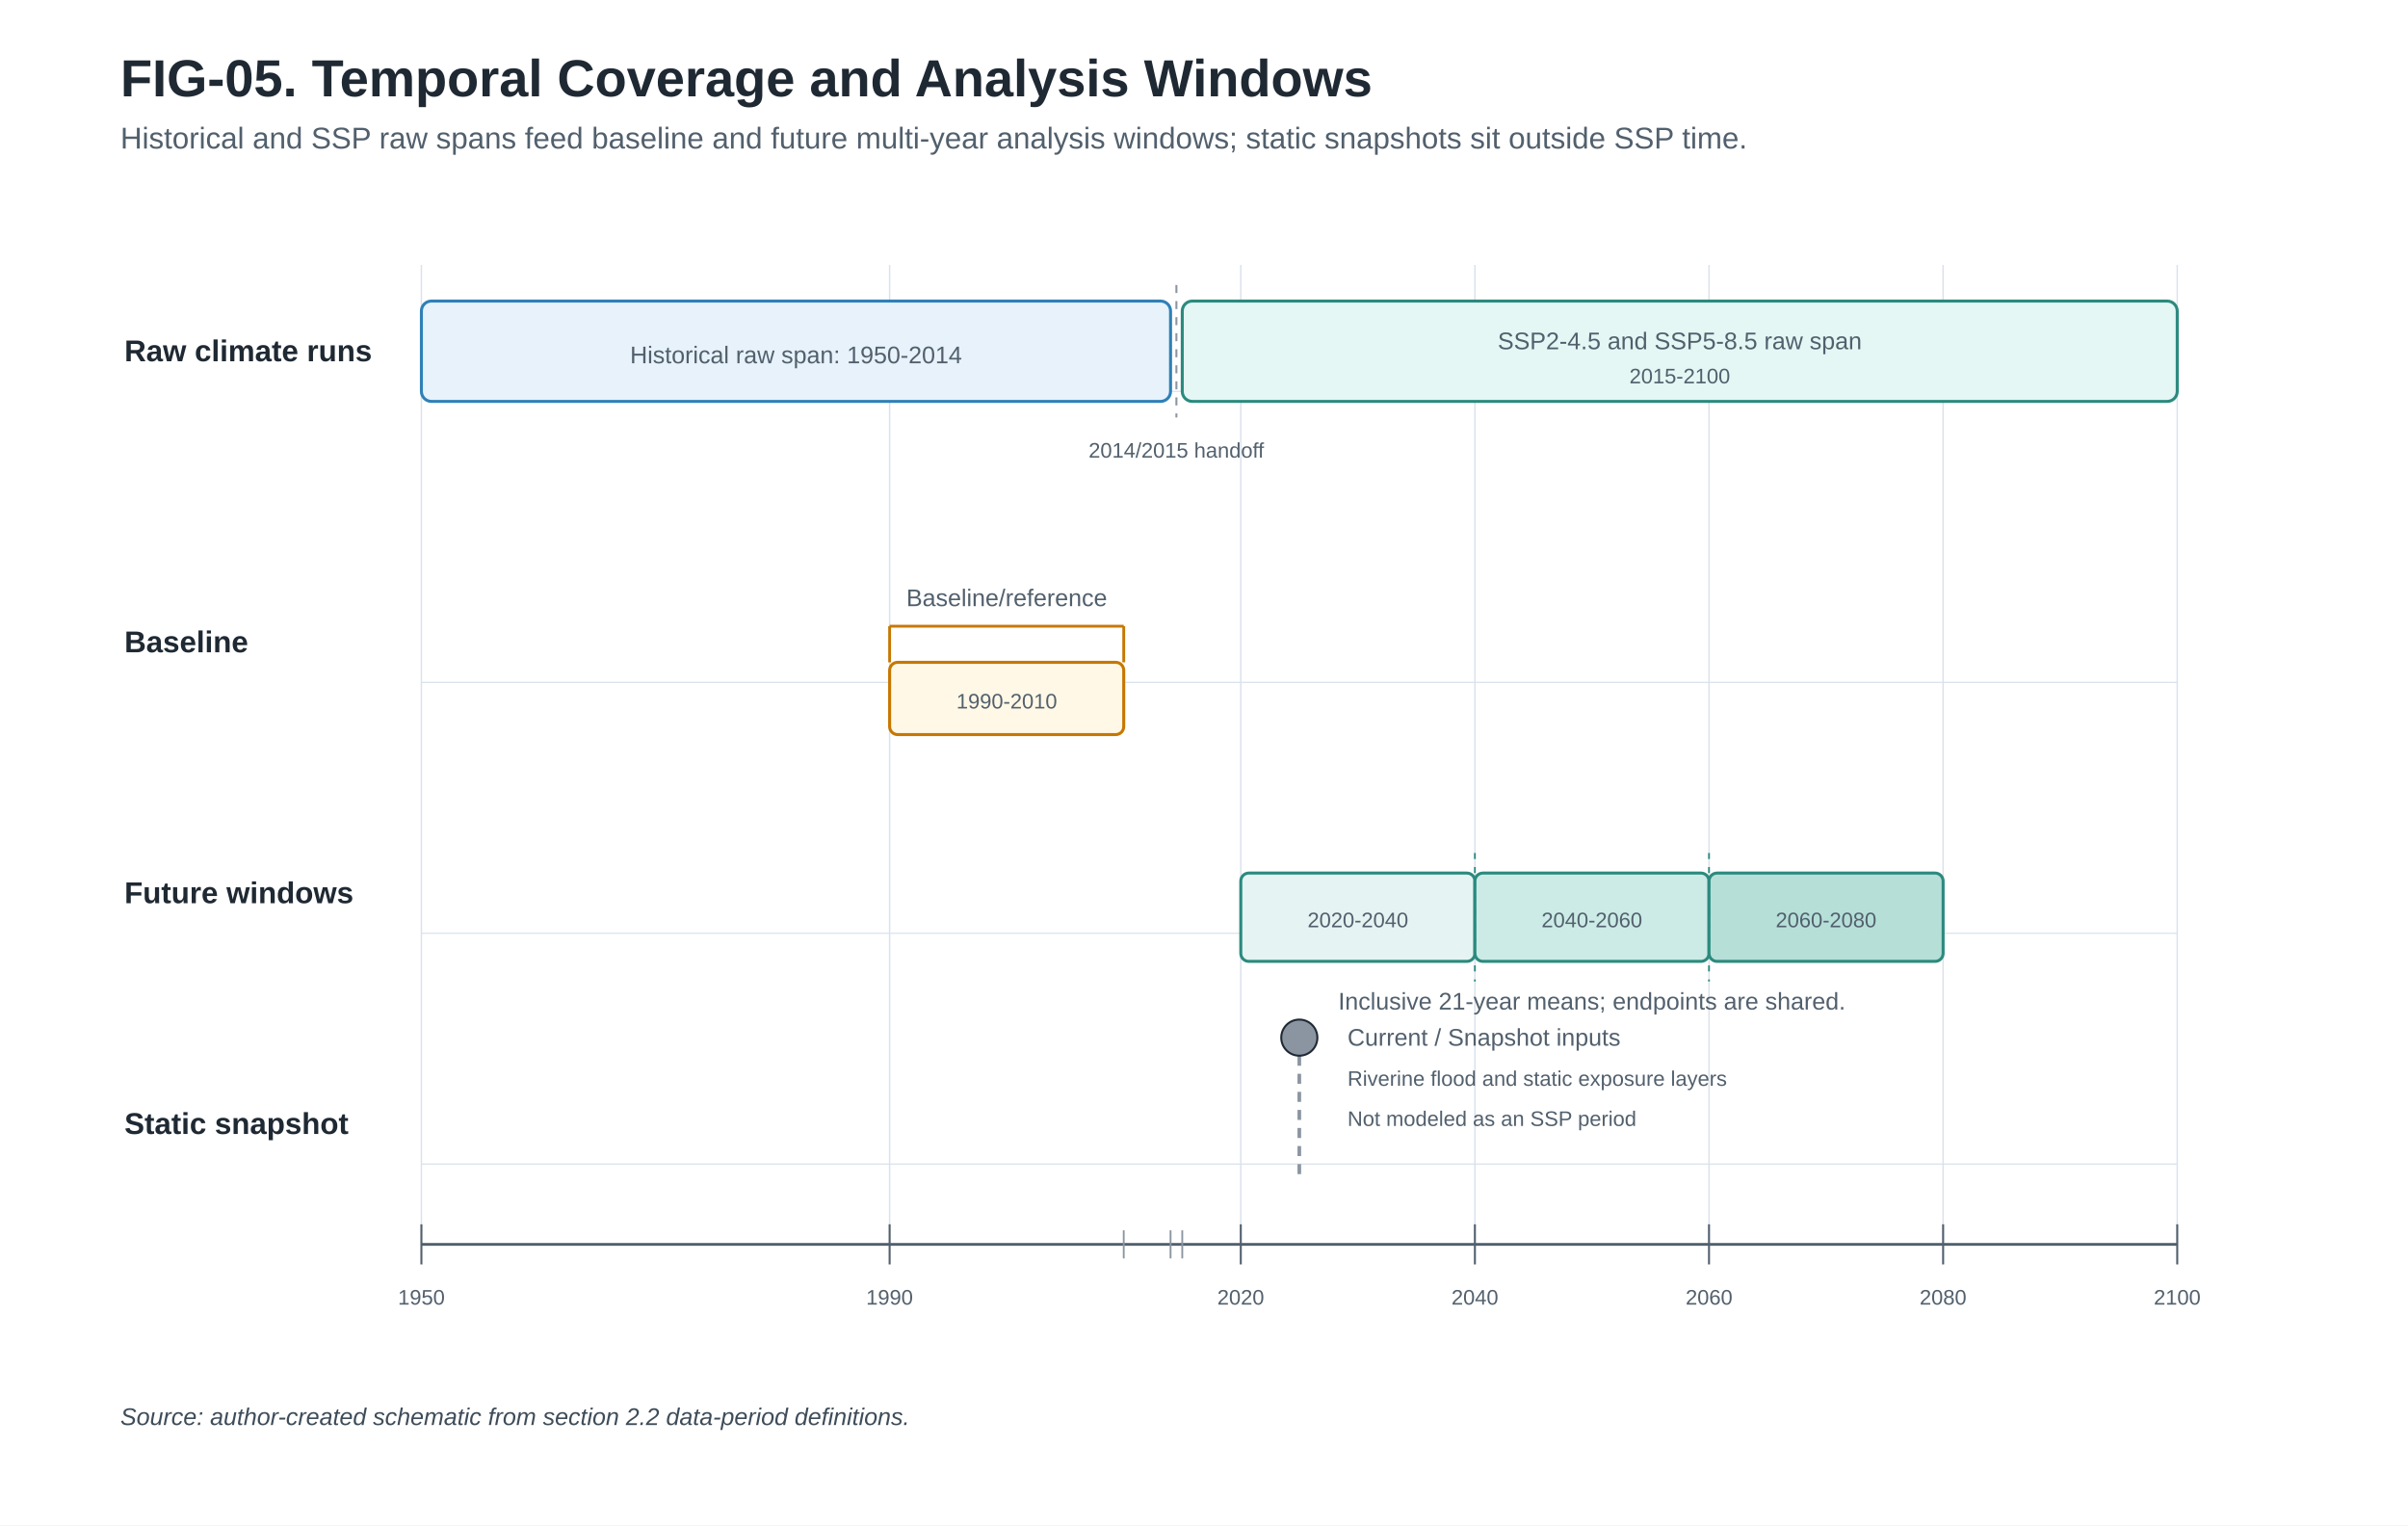
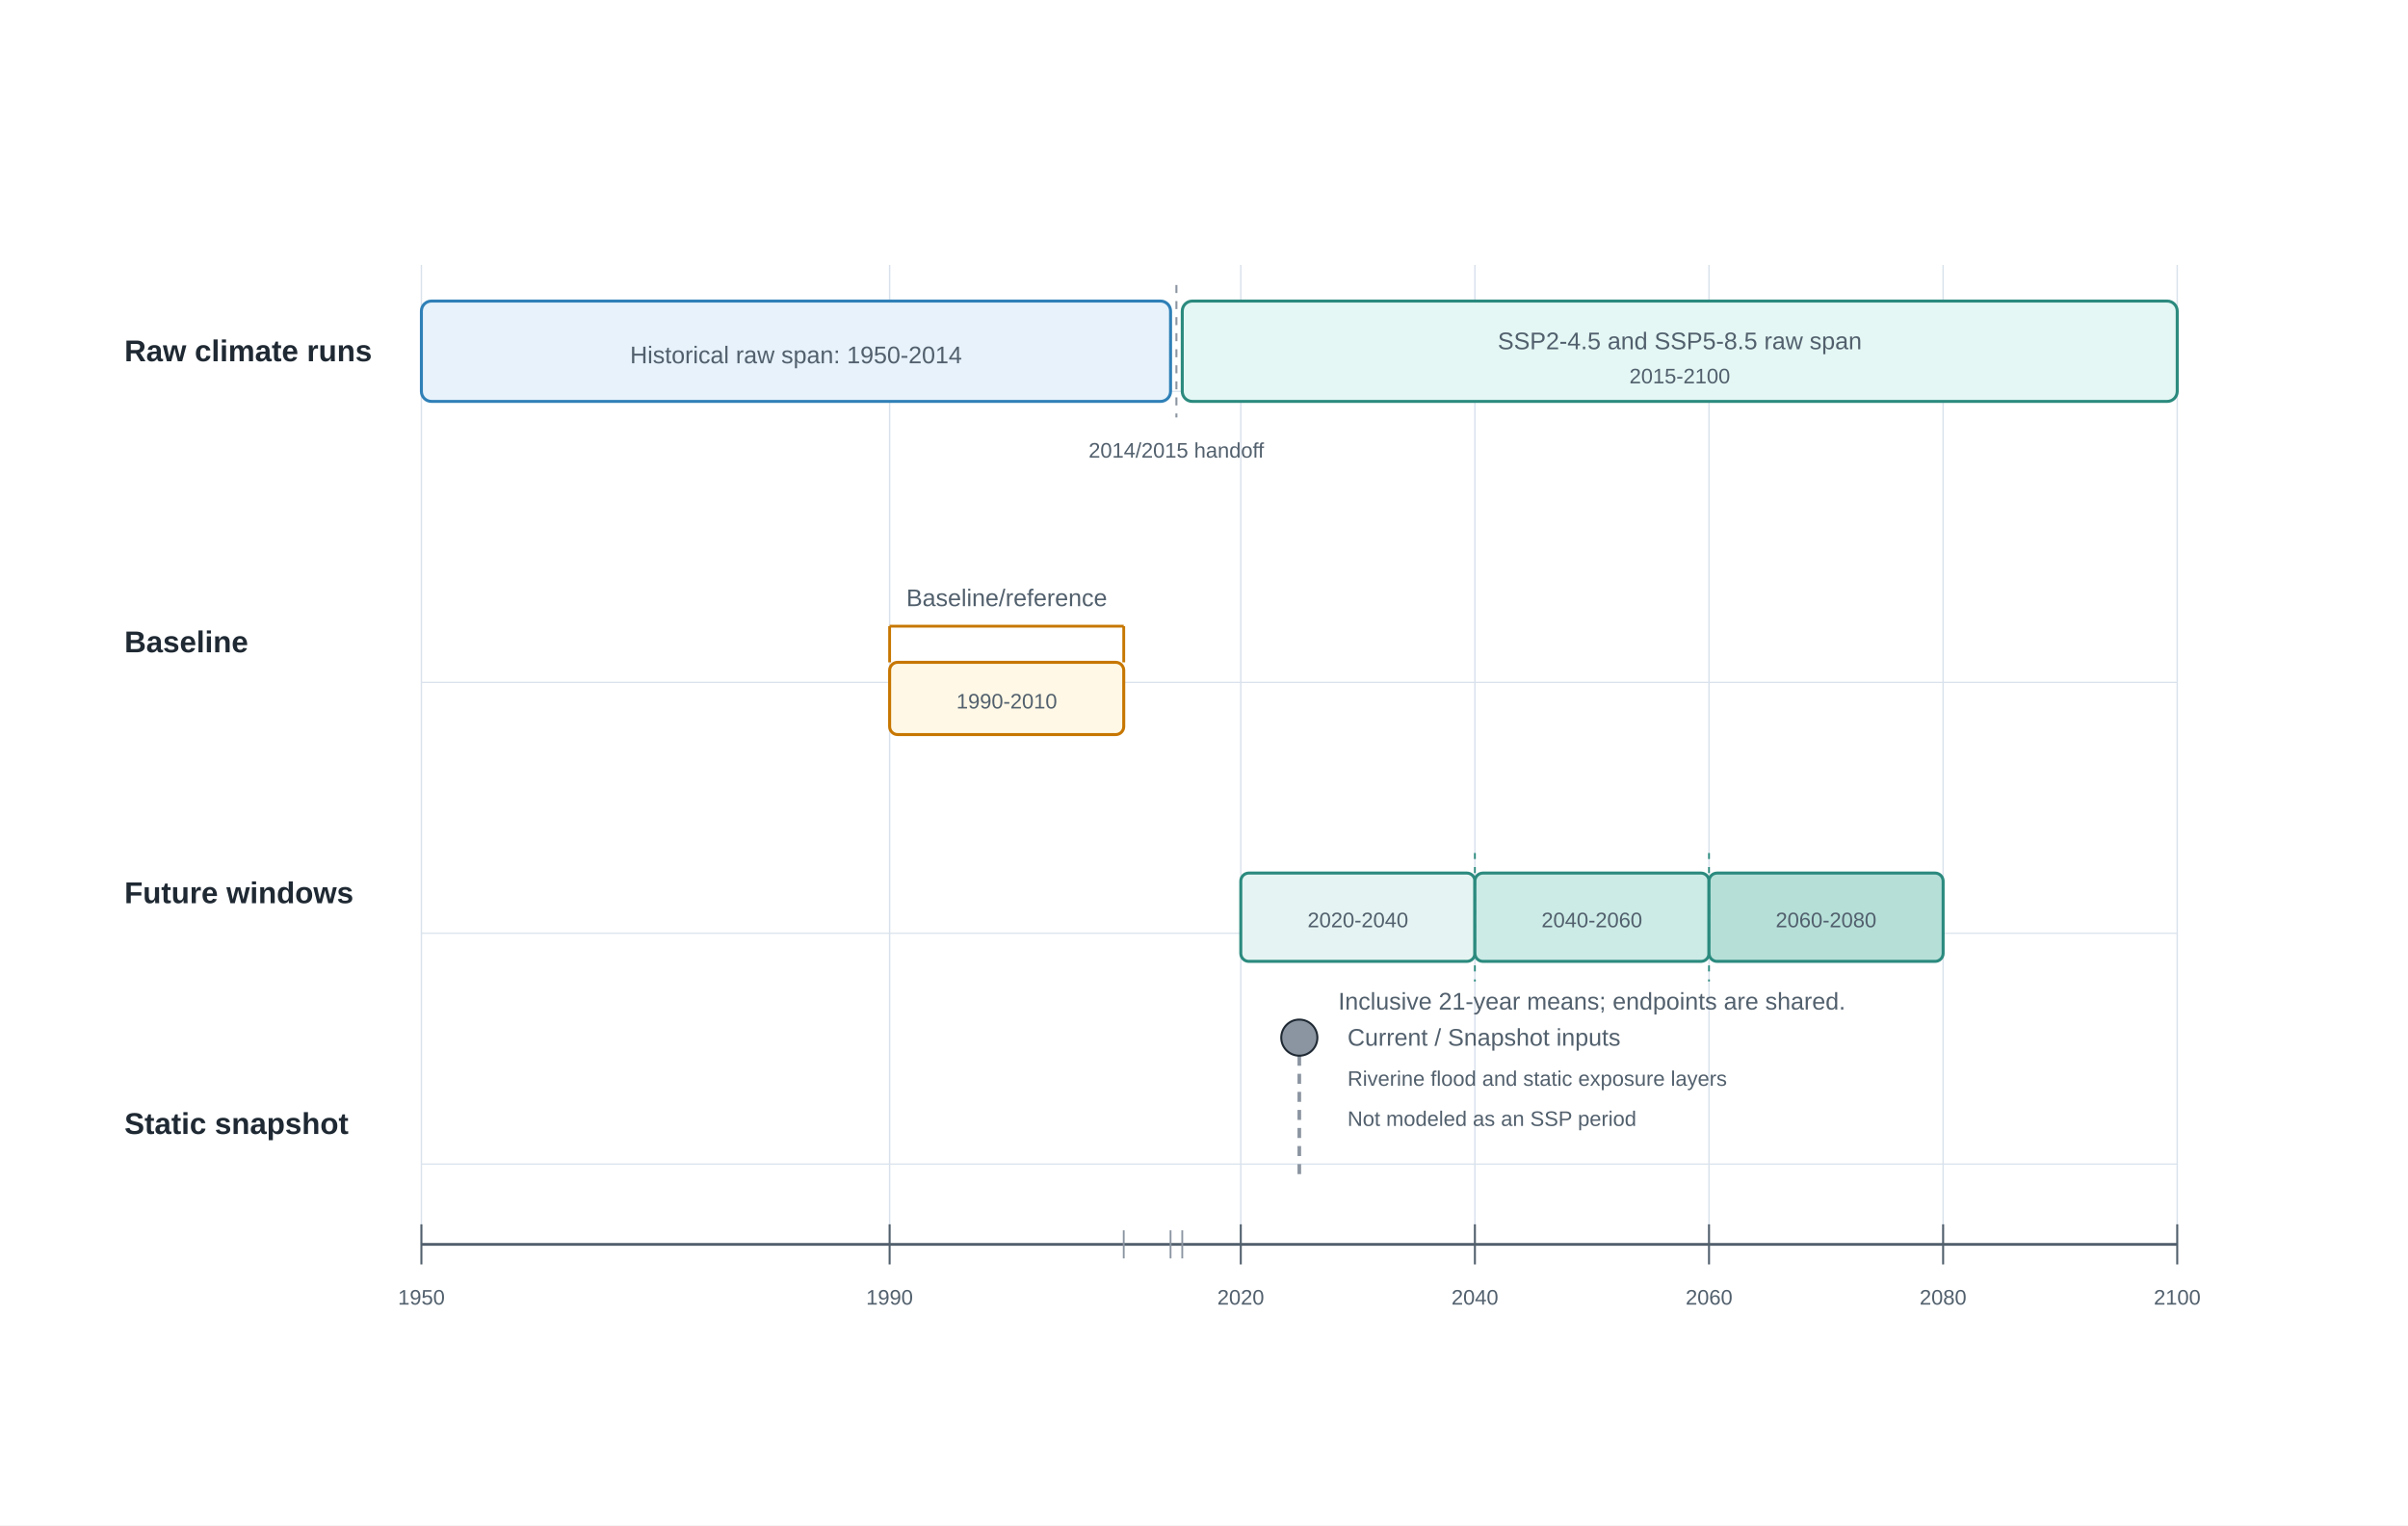
<svg xmlns="http://www.w3.org/2000/svg" width="1200" height="760" viewBox="0 0 1200 760" role="img" aria-labelledby="title desc">
  <style>
text { font-family: Arial, Helvetica, sans-serif; fill: #1f2933; }
.title { font-size: 26px; font-weight: 700; }
.subtitle { font-size: 15px; fill: #52606d; }
.label { font-size: 15px; font-weight: 700; }
.small { font-size: 12px; fill: #52606d; }
.tiny { font-size: 10.5px; fill: #52606d; }
.note { font-size: 12px; fill: #3e4c59; font-style: italic; }
.axis { stroke: #52606d; stroke-width: 1.2; }
.gridline { stroke: #d9e2ec; stroke-width: 1; }
.arrow { stroke: #52606d; stroke-width: 2.0; fill: none; marker-end: url(#arrow); }
</style>
  <defs>
    <marker id="arrow" viewBox="0 0 12 12" refX="10" refY="6" markerWidth="12" markerHeight="12" markerUnits="userSpaceOnUse" orient="auto-start-reverse">
      <path d="M 1 1 L 11 6 L 1 11 z" fill="#52606d" />
    </marker>
  </defs>
  <rect width="1200" height="760" fill="white" />
-   <text x="60.0" y="48.0" class="title" text-anchor="start">FIG-05. Temporal Coverage and Analysis Windows</text>
-   <text x="60.0" y="74.0" class="subtitle" text-anchor="start">Historical and SSP raw spans feed baseline and future multi-year analysis windows; static snapshots sit outside SSP time.</text>
  <line x1="210.0" y1="132" x2="210.0" y2="620" stroke="#d9e2ec" stroke-width="0.7" />
  <line x1="443.333" y1="132" x2="443.333" y2="620" stroke="#d9e2ec" stroke-width="0.7" />
  <line x1="618.333" y1="132" x2="618.333" y2="620" stroke="#d9e2ec" stroke-width="0.7" />
  <line x1="735.0" y1="132" x2="735.0" y2="620" stroke="#d9e2ec" stroke-width="0.7" />
  <line x1="851.667" y1="132" x2="851.667" y2="620" stroke="#d9e2ec" stroke-width="0.7" />
  <line x1="968.333" y1="132" x2="968.333" y2="620" stroke="#d9e2ec" stroke-width="0.7" />
  <line x1="1085.0" y1="132" x2="1085.0" y2="620" stroke="#d9e2ec" stroke-width="0.7" />
  <line x1="210" y1="620" x2="1085" y2="620" stroke="#52606d" stroke-width="1.4" />
  <line x1="210.0" y1="610" x2="210.0" y2="630" stroke="#52606d" stroke-width="1.0" />
  <text x="210.0" y="650.0" class="tiny" text-anchor="middle">1950</text>
  <line x1="443.333" y1="610" x2="443.333" y2="630" stroke="#52606d" stroke-width="1.0" />
  <text x="443.3" y="650.0" class="tiny" text-anchor="middle">1990</text>
  <line x1="618.333" y1="610" x2="618.333" y2="630" stroke="#52606d" stroke-width="1.0" />
  <text x="618.3" y="650.0" class="tiny" text-anchor="middle">2020</text>
  <line x1="735.0" y1="610" x2="735.0" y2="630" stroke="#52606d" stroke-width="1.0" />
  <text x="735.0" y="650.0" class="tiny" text-anchor="middle">2040</text>
  <line x1="851.667" y1="610" x2="851.667" y2="630" stroke="#52606d" stroke-width="1.0" />
  <text x="851.7" y="650.0" class="tiny" text-anchor="middle">2060</text>
  <line x1="968.333" y1="610" x2="968.333" y2="630" stroke="#52606d" stroke-width="1.0" />
  <text x="968.3" y="650.0" class="tiny" text-anchor="middle">2080</text>
  <line x1="1085.0" y1="610" x2="1085.0" y2="630" stroke="#52606d" stroke-width="1.0" />
  <text x="1085.0" y="650.0" class="tiny" text-anchor="middle">2100</text>
  <line x1="560.0" y1="613" x2="560.0" y2="627" stroke="#8b95a1" stroke-width="0.9" />
  <line x1="583.333" y1="613" x2="583.333" y2="627" stroke="#8b95a1" stroke-width="0.9" />
  <line x1="589.167" y1="613" x2="589.167" y2="627" stroke="#8b95a1" stroke-width="0.9" />
  <text x="62.0" y="180.0" class="label" text-anchor="start">Raw climate runs</text>
  <line x1="210" y1="195" x2="1085" y2="195" stroke="#d9e2ec" stroke-width="0.6" />
  <text x="62.0" y="325.0" class="label" text-anchor="start">Baseline</text>
  <line x1="210" y1="340" x2="1085" y2="340" stroke="#d9e2ec" stroke-width="0.6" />
  <text x="62.0" y="450.0" class="label" text-anchor="start">Future windows</text>
  <line x1="210" y1="465" x2="1085" y2="465" stroke="#d9e2ec" stroke-width="0.6" />
  <text x="62.0" y="565.0" class="label" text-anchor="start">Static snapshot</text>
  <line x1="210" y1="580" x2="1085" y2="580" stroke="#d9e2ec" stroke-width="0.6" />
  <rect x="210.0" y="150" width="373.333" height="50" rx="5" fill="#e7f2fb" stroke="#2f80b7" stroke-width="1.5" />
  <text x="396.7" y="181.0" class="small" text-anchor="middle">Historical raw span: 1950-2014</text>
  <rect x="589.167" y="150" width="495.833" height="50" rx="5" fill="#e4f7f4" stroke="#2b8a7e" stroke-width="1.5" />
  <text x="837.1" y="174.0" class="small" text-anchor="middle">SSP2-4.5 and SSP5-8.5 raw span</text>
  <text x="837.1" y="191.0" class="tiny" text-anchor="middle">2015-2100</text>
  <line x1="586.25" y1="142" x2="586.25" y2="208" stroke="#8b95a1" stroke-width="1.0" stroke-dasharray="4 4" />
  <text x="586.2" y="228.0" class="tiny" text-anchor="middle">2014/2015 handoff</text>
  <rect x="443.333" y="330" width="116.667" height="36" rx="4" fill="#fff8e6" stroke="#c77700" stroke-width="1.5" />
  <line x1="443.333" y1="312" x2="560.0" y2="312" stroke="#c77700" stroke-width="1.4" />
  <line x1="443.333" y1="312" x2="443.333" y2="330" stroke="#c77700" stroke-width="1.4" />
  <line x1="560.0" y1="312" x2="560.0" y2="330" stroke="#c77700" stroke-width="1.4" />
  <text x="501.7" y="302.0" class="small" text-anchor="middle">Baseline/reference</text>
  <text x="501.7" y="353.0" class="tiny" text-anchor="middle">1990-2010</text>
  <rect x="618.333" y="435" width="116.667" height="44" rx="4" fill="#e5f4f2" stroke="#2b8a7e" stroke-width="1.5" />
  <text x="676.7" y="462.0" class="tiny" text-anchor="middle">2020-2040</text>
  <rect x="735.0" y="435" width="116.667" height="44" rx="4" fill="#ccebe6" stroke="#2b8a7e" stroke-width="1.5" />
  <text x="793.3" y="462.0" class="tiny" text-anchor="middle">2040-2060</text>
  <line x1="735.0" y1="425" x2="735.0" y2="489" stroke="#2b8a7e" stroke-width="0.9" stroke-dasharray="3 4" />
  <rect x="851.667" y="435" width="116.667" height="44" rx="4" fill="#b6dfd8" stroke="#2b8a7e" stroke-width="1.5" />
  <text x="910.0" y="462.0" class="tiny" text-anchor="middle">2060-2080</text>
  <line x1="851.667" y1="425" x2="851.667" y2="489" stroke="#2b8a7e" stroke-width="0.9" stroke-dasharray="3 4" />
  <text x="793.3" y="503.0" class="small" text-anchor="middle">Inclusive 21-year means; endpoints are shared.</text>
  <line x1="647.5" y1="517" x2="647.5" y2="585" stroke="#8b95a1" stroke-width="1.8" stroke-dasharray="5 4" />
  <circle cx="647.5" cy="517" r="9" fill="#8b95a1" stroke="#1f2933" stroke-width="1.0" />
  <text x="671.5" y="521.0" class="small" text-anchor="start">Current / Snapshot inputs</text>
  <text x="671.5" y="541.0" class="tiny" text-anchor="start">Riverine flood and static exposure layers</text>
  <text x="671.5" y="561.0" class="tiny" text-anchor="start">Not modeled as an SSP period</text>
-   <text x="60.0" y="710.0" class="note" text-anchor="start">Source: author-created schematic from section 2.2 data-period definitions.</text>
</svg>
